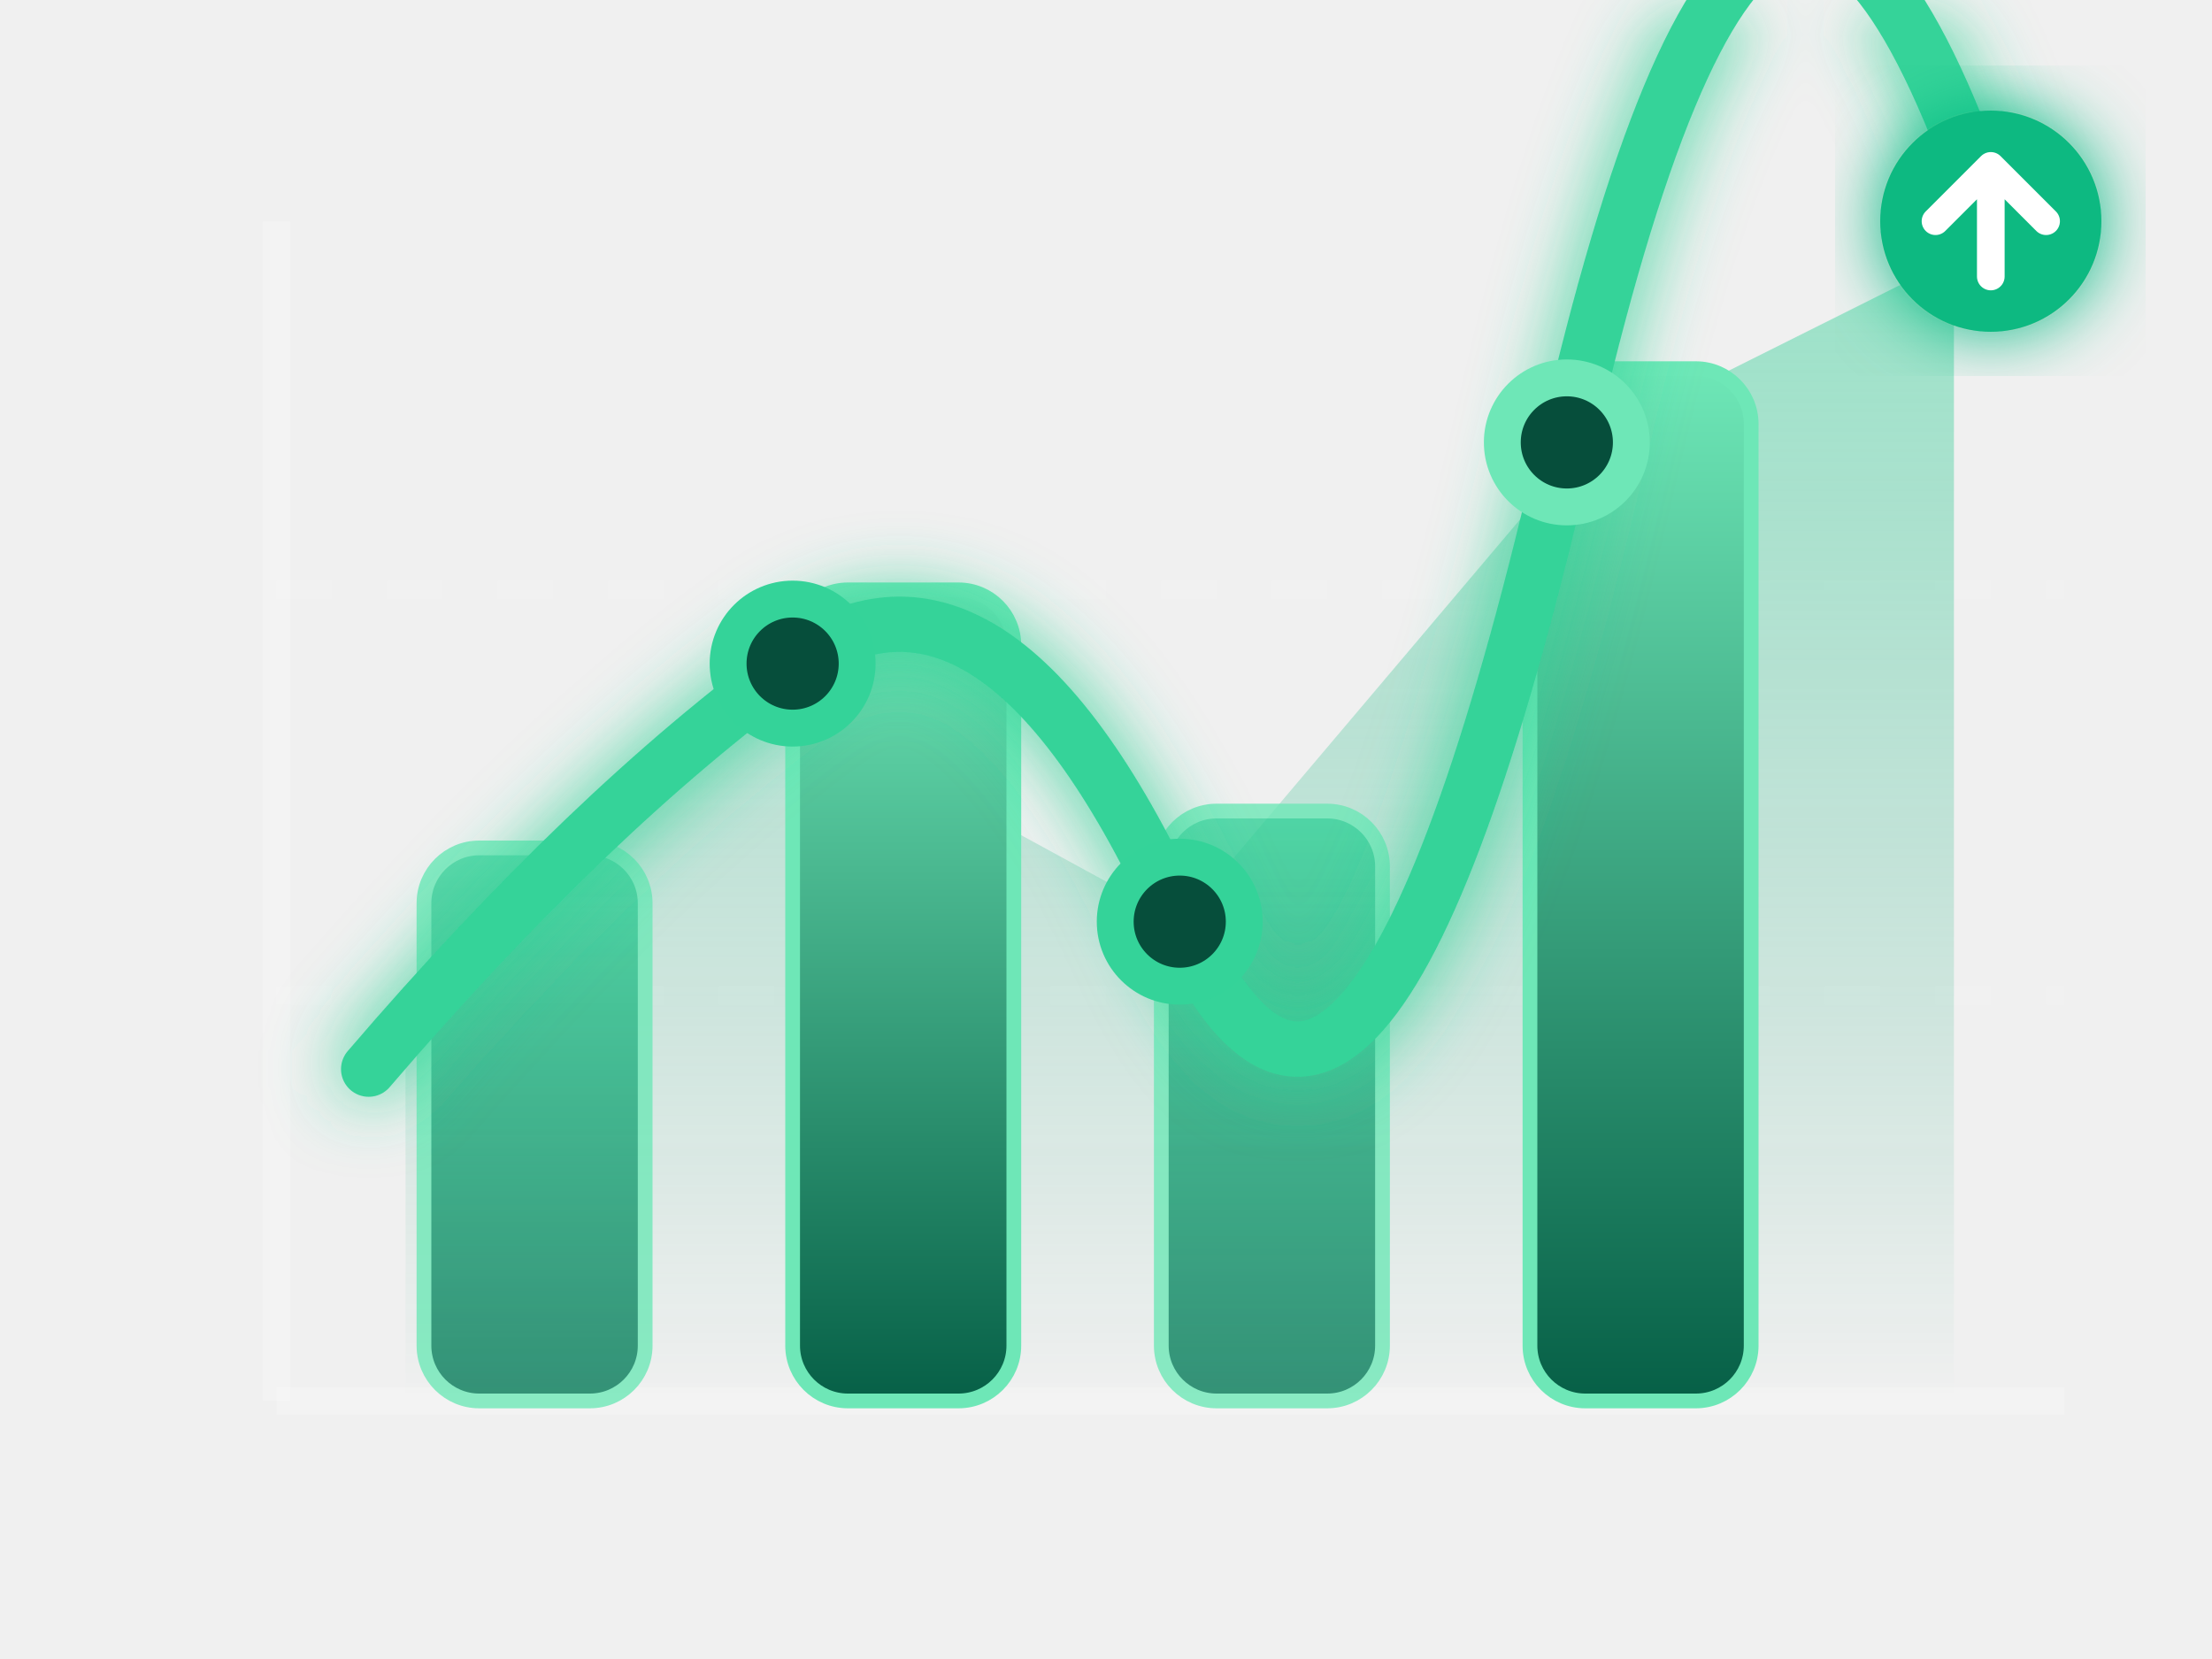
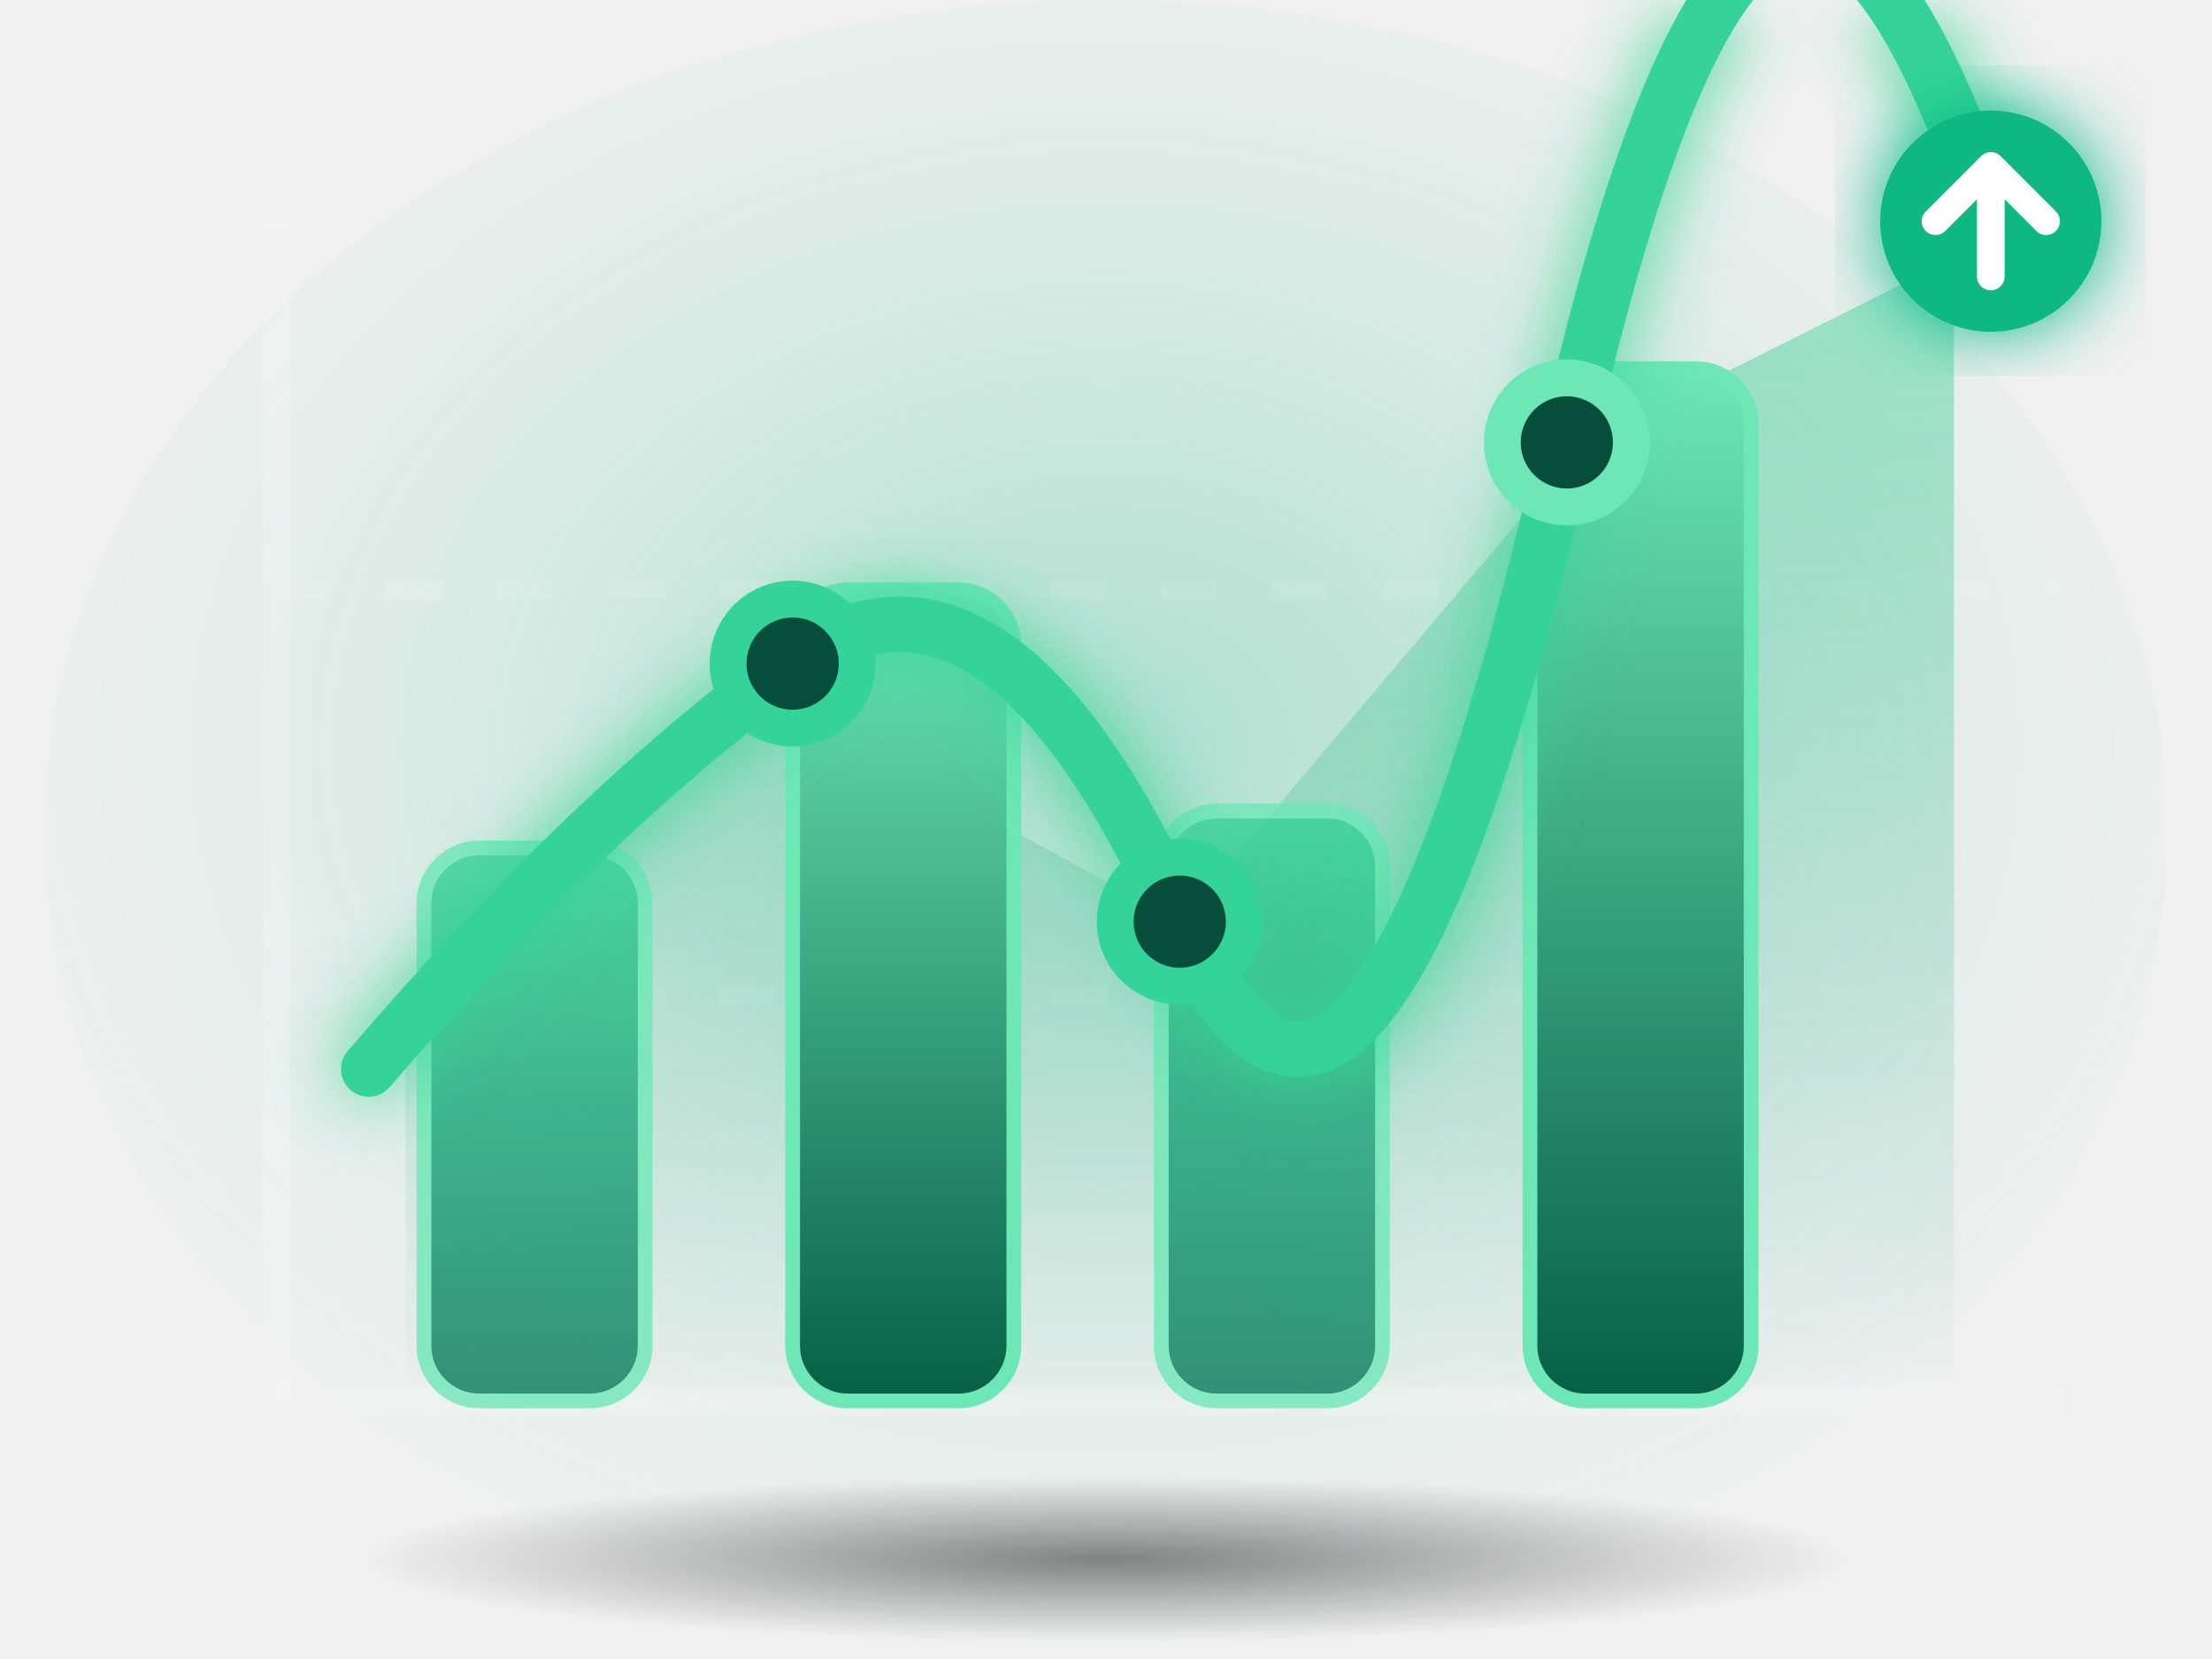
<svg xmlns="http://www.w3.org/2000/svg" viewBox="0 0 120 90" fill="none">
  <defs>
    <linearGradient id="chart-area-grad" x1="0" y1="0" x2="0" y2="1">
      <stop offset="0%" stop-color="#34d399" stop-opacity="0.45" />
      <stop offset="100%" stop-color="#059669" stop-opacity="0.0" />
    </linearGradient>
    <linearGradient id="bar-col-1" x1="0" y1="0" x2="0" y2="1">
      <stop offset="0%" stop-color="#34d399" />
      <stop offset="100%" stop-color="#047857" />
    </linearGradient>
    <linearGradient id="bar-col-2" x1="0" y1="0" x2="0" y2="1">
      <stop offset="0%" stop-color="#6ee7b7" />
      <stop offset="100%" stop-color="#065f46" />
    </linearGradient>
    <filter id="glow-emerald" x="-20%" y="-20%" width="140%" height="140%">
      <feGaussianBlur stdDeviation="2" result="blur" />
      <feMerge>
        <feMergeNode in="blur" />
        <feMergeNode in="SourceGraphic" />
      </feMerge>
    </filter>
  </defs>
+   <defs>
+     <radialGradient id="el8-stage-halo-erp" cx="50%" cy="45%" r="55%">
+       <stop offset="0%" stop-color="#10b981" stop-opacity="0.30" />
+       <stop offset="60%" stop-color="#10b981" stop-opacity="0.08" />
+       <stop offset="100%" stop-color="#10b981" stop-opacity="0" />
+     </radialGradient>
+     <radialGradient id="el8-stage-floor-erp" cx="50%" cy="50%" r="50%">
+       <stop offset="0%" stop-color="#000" stop-opacity="0.45" />
+       <stop offset="100%" stop-color="#000" stop-opacity="0" />
+     </radialGradient>
+   </defs>
+   <g class="el8-stage" aria-hidden="true">
+     <ellipse cx="60" cy="45" rx="57.6" ry="45" fill="url(#el8-stage-halo-erp)" />
+     <ellipse cx="60" cy="84.6" rx="40.8" ry="4.5" fill="url(#el8-stage-floor-erp)" />
+   </g>
  <line x1="15" y1="76" x2="112" y2="76" stroke="#ffffff30" stroke-width="1.5" />
  <line x1="15" y1="12" x2="15" y2="76" stroke="#ffffff30" stroke-width="1.5" />
  <line x1="15" y1="54" x2="112" y2="54" stroke="#ffffff15" stroke-width="1" stroke-dasharray="3 3" />
  <line x1="15" y1="32" x2="112" y2="32" stroke="#ffffff15" stroke-width="1" stroke-dasharray="3 3" />
  <path d="M 22 56 L 42 38 L 64 50 L 86 24 L 106 14 L 106 76 L 22 76 Z" fill="url(#chart-area-grad)" />
  <rect x="23" y="46" width="12" height="30" rx="3" fill="url(#bar-col-1)" stroke="#6ee7b7" stroke-width="0.8" opacity="0.8" />
  <rect x="43" y="32" width="12" height="44" rx="3" fill="url(#bar-col-2)" stroke="#6ee7b7" stroke-width="0.8" />
  <rect x="63" y="44" width="12" height="32" rx="3" fill="url(#bar-col-1)" stroke="#6ee7b7" stroke-width="0.8" opacity="0.8" />
  <rect x="83" y="20" width="12" height="56" rx="3" fill="url(#bar-col-2)" stroke="#6ee7b7" stroke-width="0.8" />
  <path d="M 20 58 Q 32 44 43 36 T 64 50 T 85 24 T 108 12" stroke="#34d399" stroke-width="3" stroke-linecap="round" stroke-linejoin="round" filter="url(#glow-emerald)" />
  <circle cx="43" cy="36" r="3.5" fill="#064e3b" stroke="#34d399" stroke-width="2" />
  <circle cx="64" cy="50" r="3.5" fill="#064e3b" stroke="#34d399" stroke-width="2" />
  <circle cx="85" cy="24" r="3.5" fill="#064e3b" stroke="#6ee7b7" stroke-width="2" />
  <g transform="translate(100, 4)">
    <circle cx="8" cy="8" r="6" fill="#10b981" filter="url(#glow-emerald)" />
    <path d="M 5 8 L 8 5 L 11 8 M 8 5 L 8 11" stroke="#ffffff" stroke-width="1.5" stroke-linecap="round" stroke-linejoin="round" />
  </g>
</svg>
